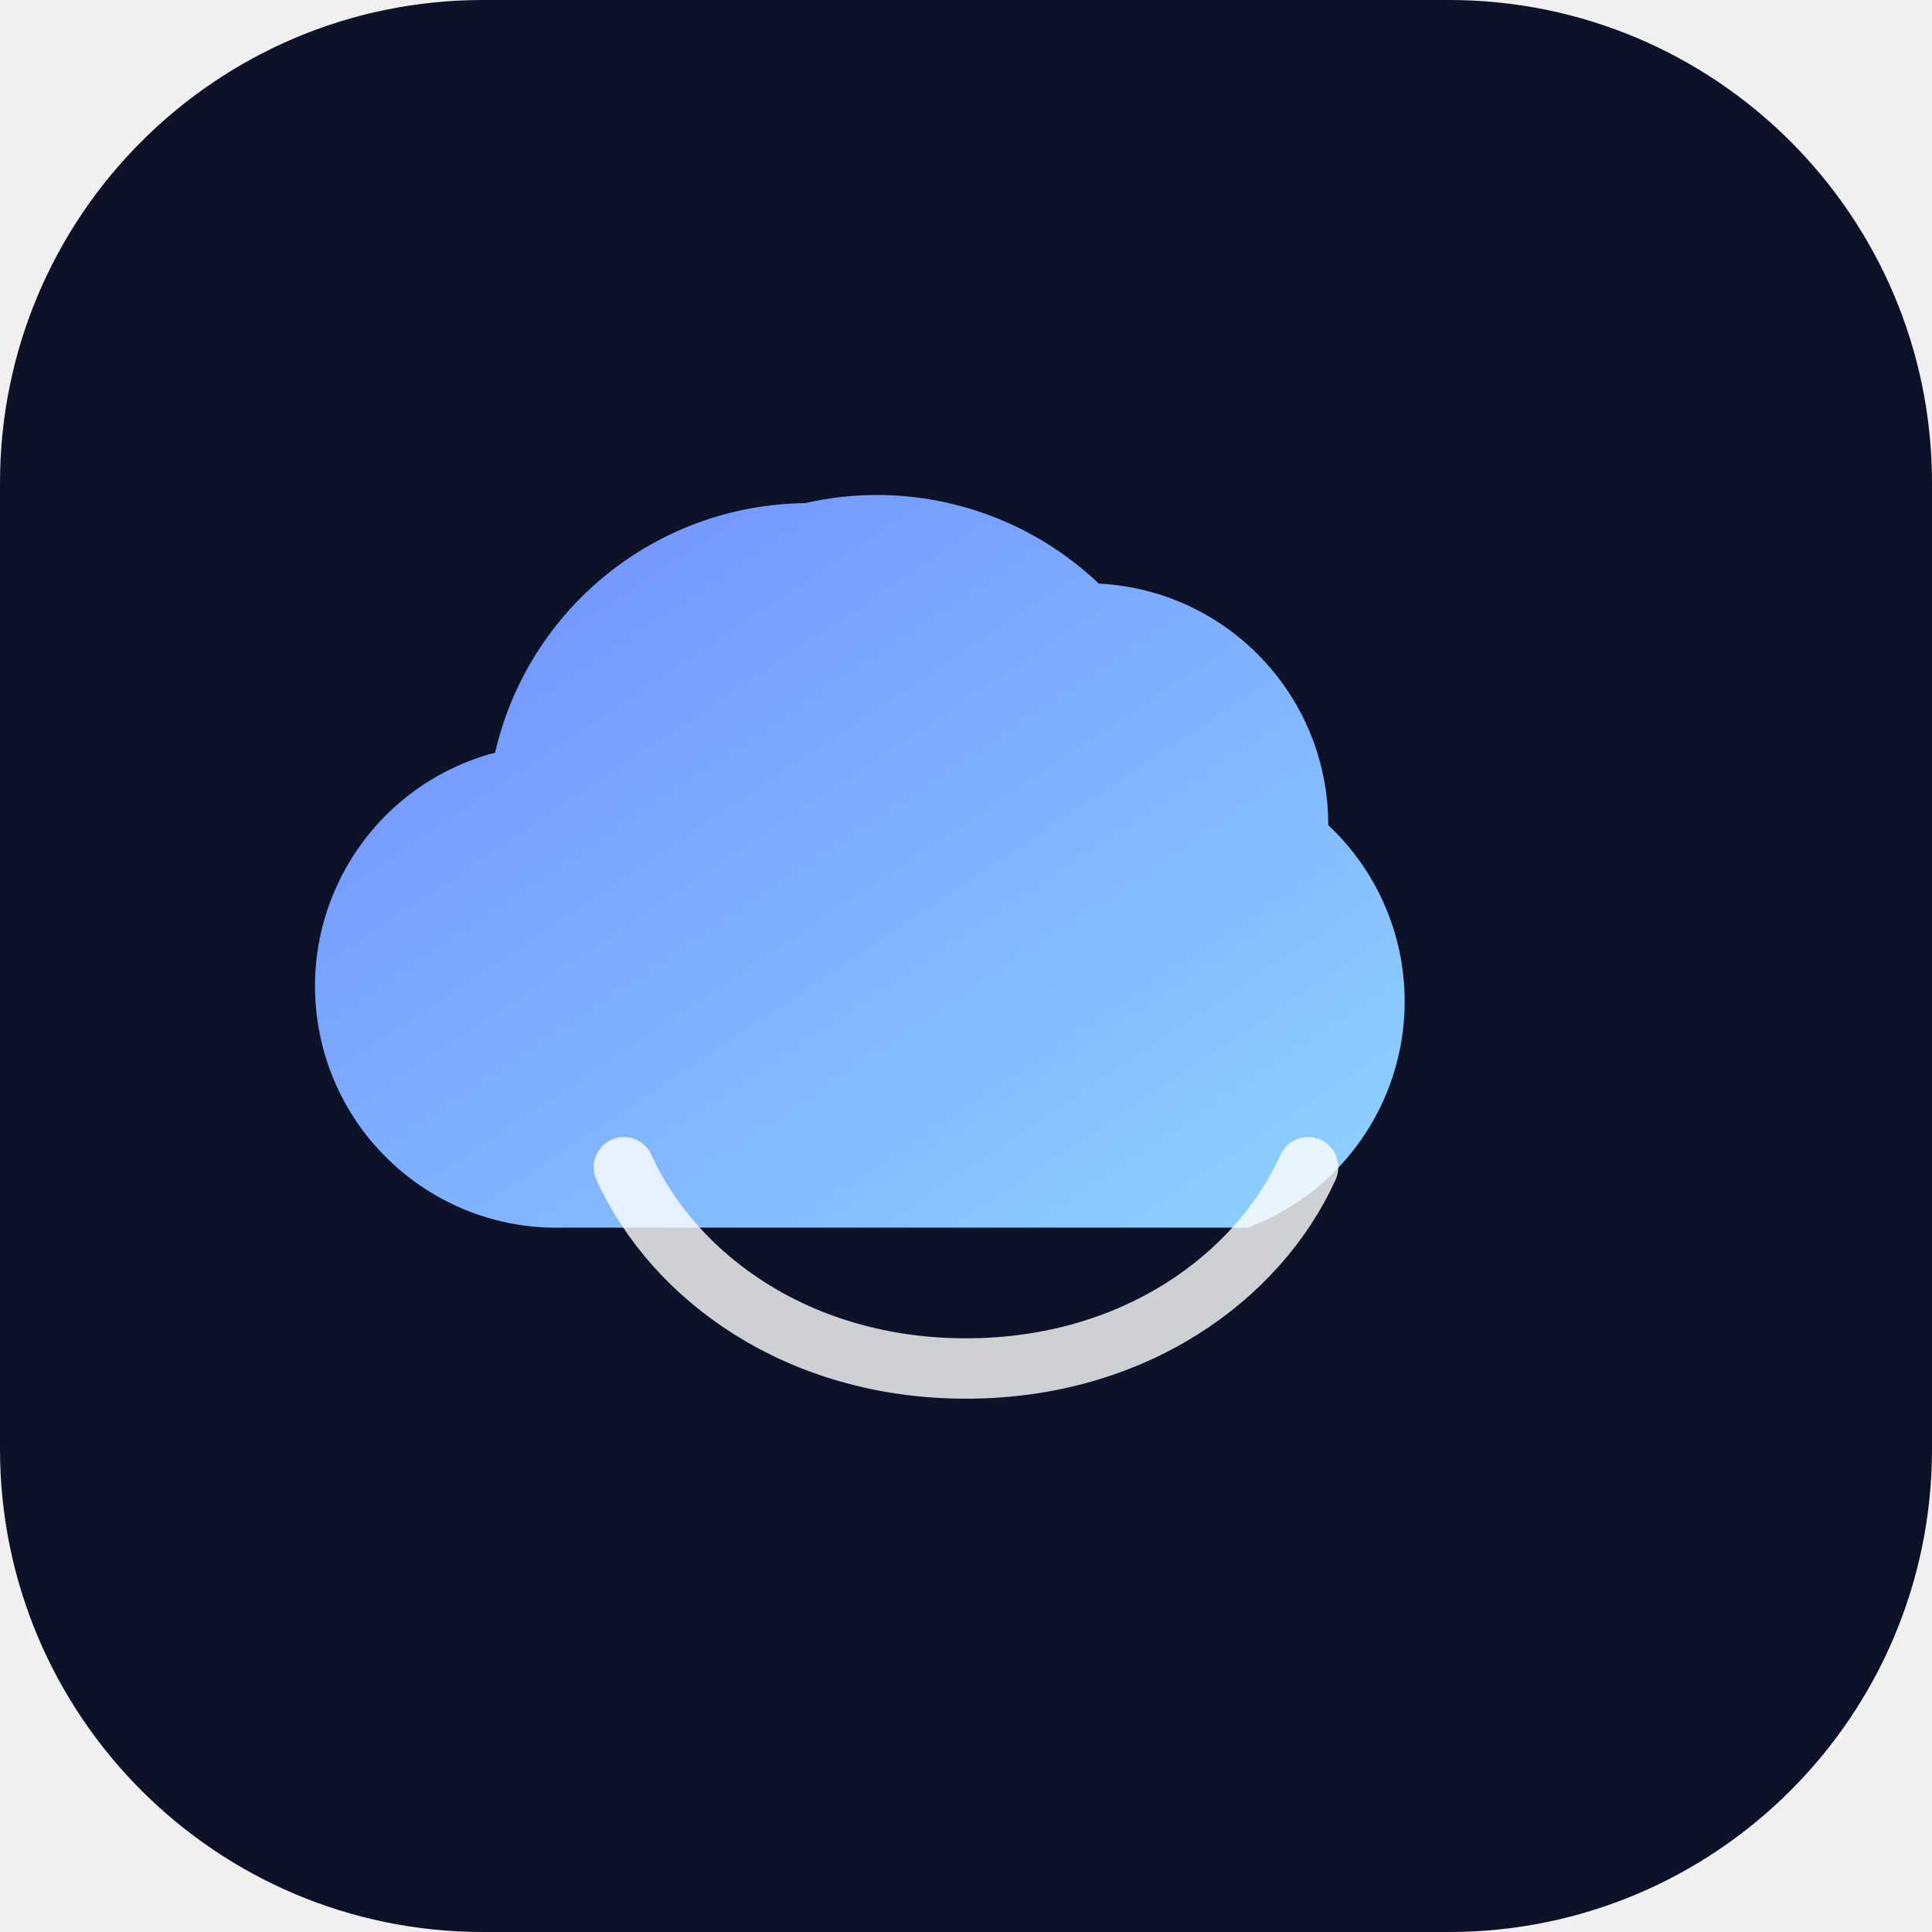
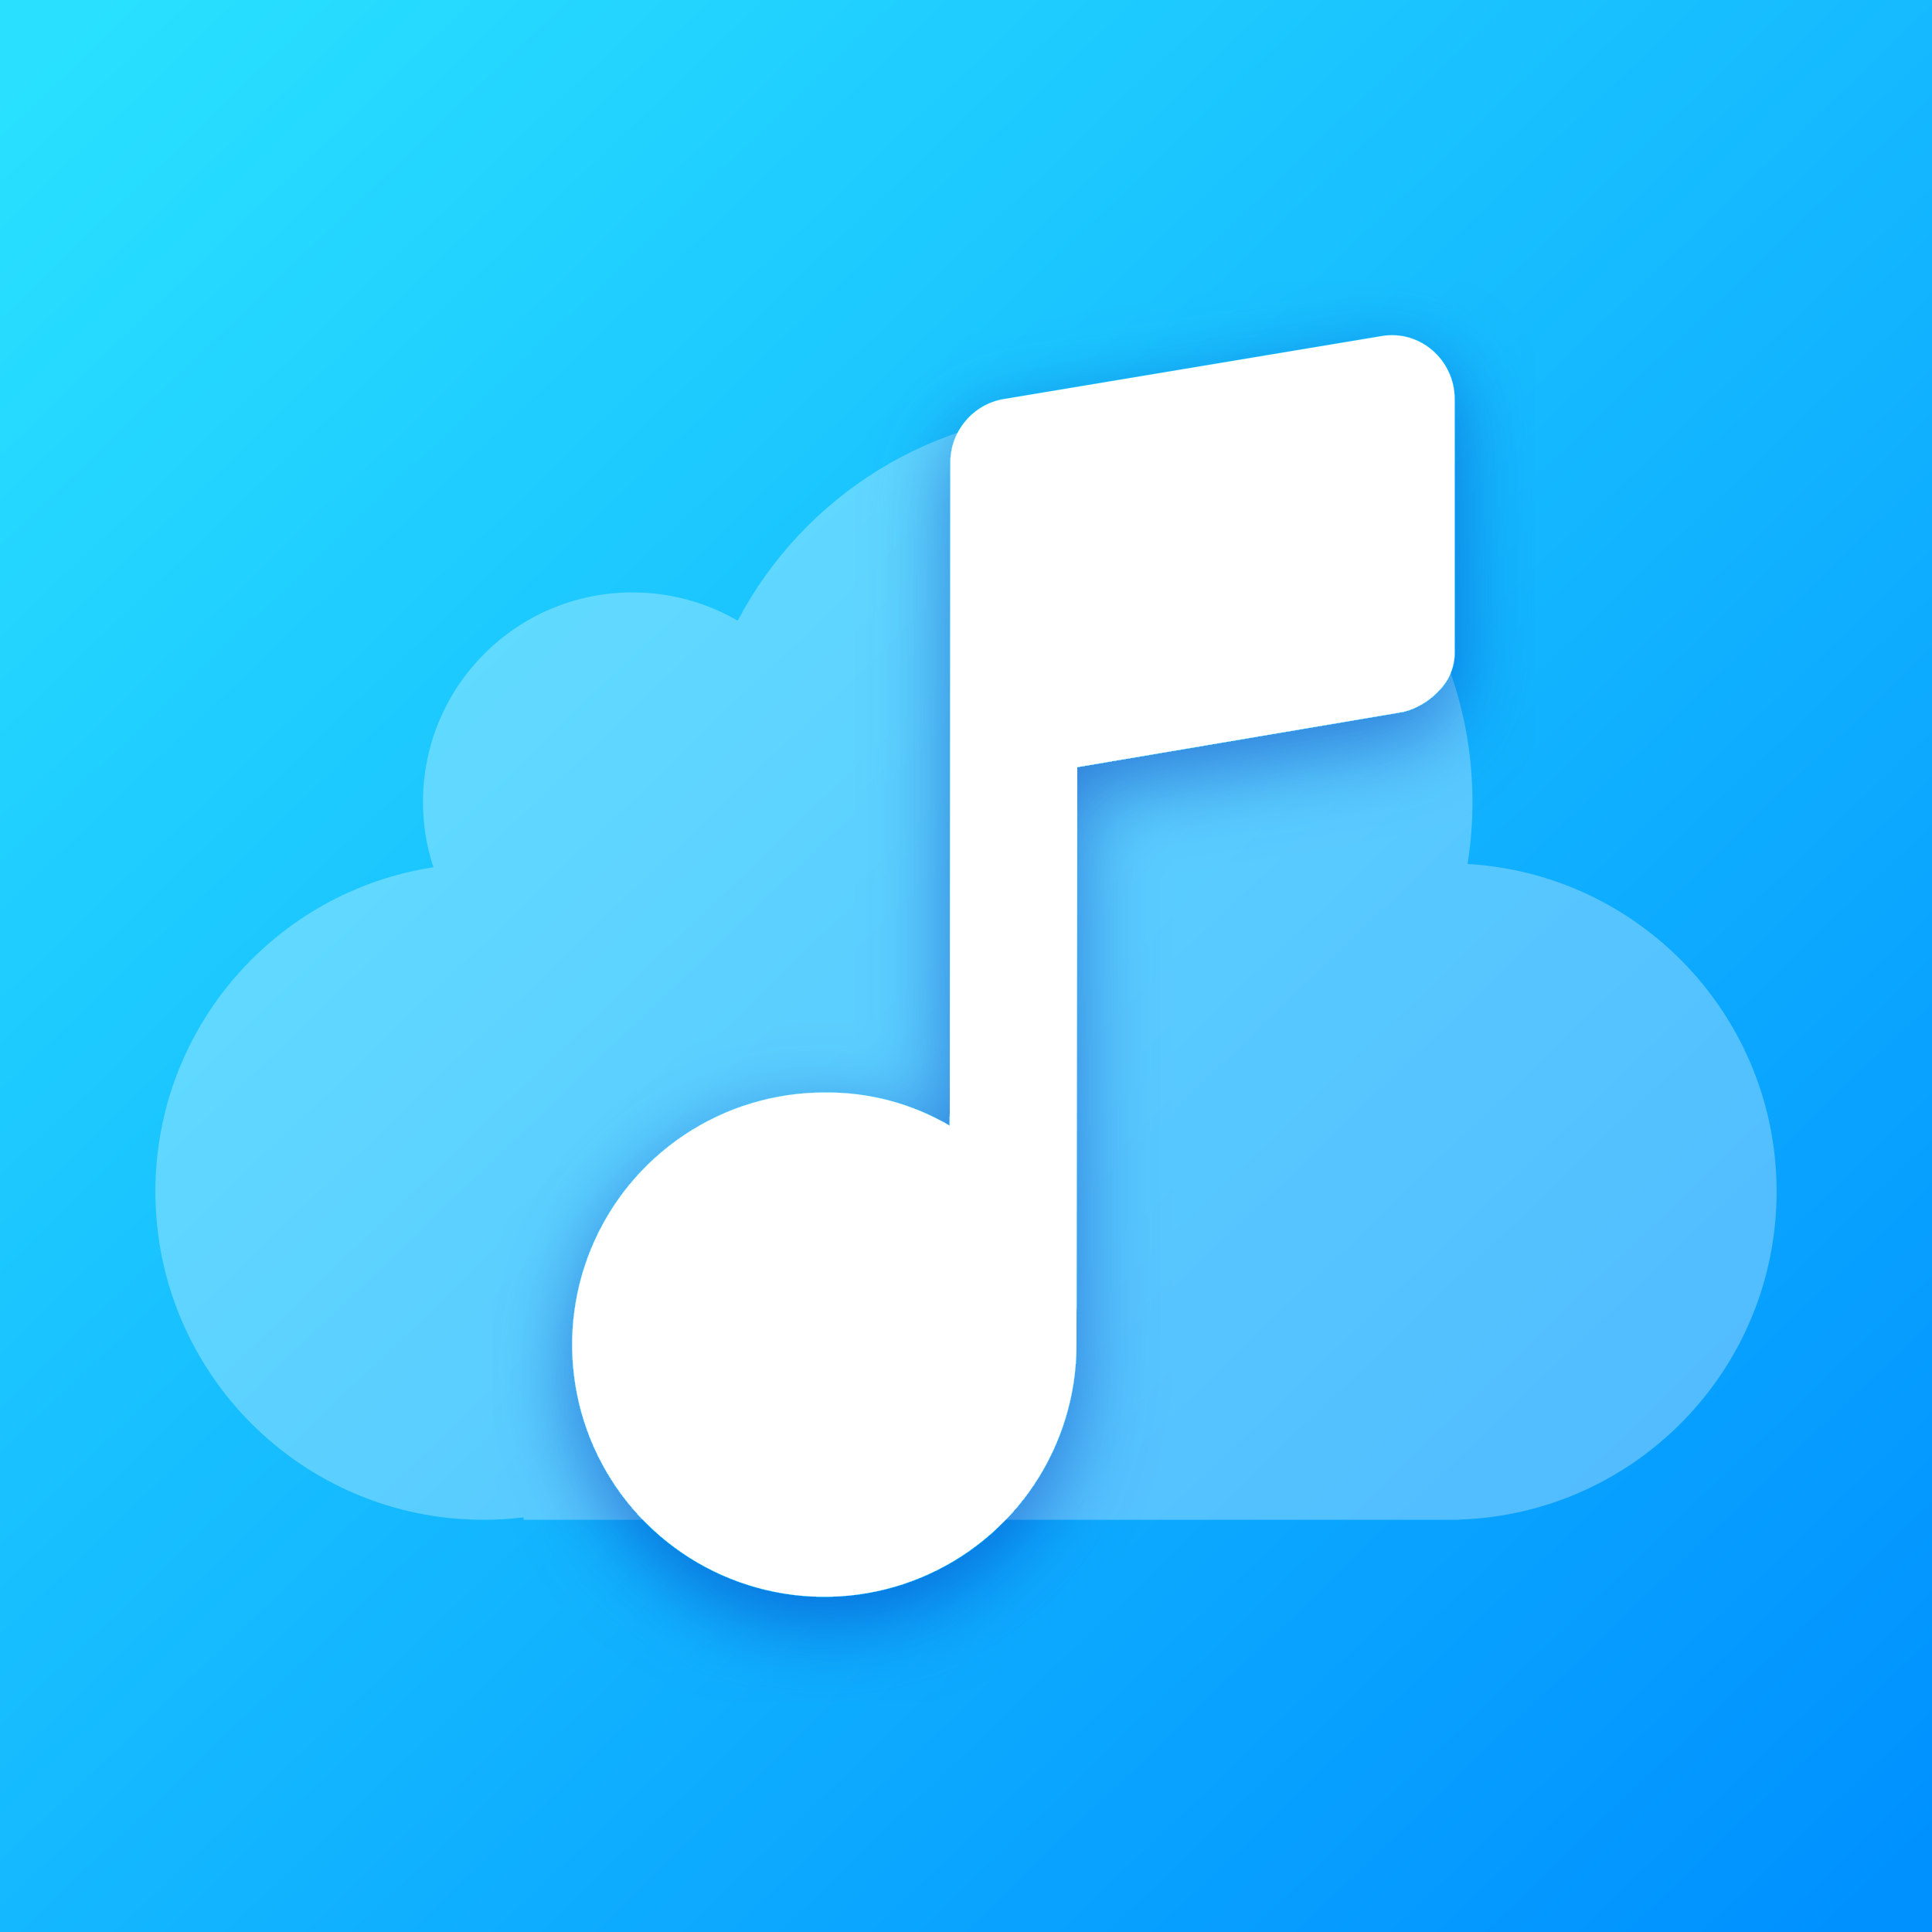
- <svg xmlns="http://www.w3.org/2000/svg" width="96" height="96" viewBox="0 0 96 96">
+ <svg xmlns="http://www.w3.org/2000/svg" width="1024" height="1024" viewBox="0 0 1024 1024" fill="none">
+   <g clip-path="url(#clip0_1326_2180)">
+     <path d="M0 0H1024V1024H0V0Z" fill="url(#paint0_linear_1326_2180)" />
+     <path opacity="0.3" d="M573.889 218.482C687.964 218.483 780.439 310.958 780.439 425.032C780.439 436.231 779.546 447.222 777.831 457.938C869.18 463.182 941.64 538.918 941.64 631.581C941.64 725.799 866.728 802.517 773.217 805.428V805.518H277.546V804.229C270.581 805.077 263.49 805.518 256.296 805.518C160.233 805.518 82.359 727.643 82.359 631.581C82.359 544.563 146.26 472.469 229.697 459.666C226.123 448.768 224.188 437.126 224.188 425.032C224.188 363.704 273.904 313.988 335.232 313.988C355.554 313.988 374.6 319.448 390.985 328.979C425.558 263.281 494.492 218.482 573.889 218.482Z" fill="white" />
+     <g filter="url(#filter0_d_1326_2180)">
+       <path d="M732.395 178.112C752.743 174.704 771.019 190.875 771.019 211.523V345.169C771.122 349.035 770.434 352.881 768.997 356.472C767.561 360.063 765.406 363.323 762.665 366.051C755.114 374.137 746.427 376.911 742.619 377.512L570.984 406.58L570.549 712.697C570.549 739.13 562.711 764.969 548.026 786.947C533.341 808.925 512.468 826.055 488.047 836.17C463.627 846.286 436.754 848.932 410.829 843.775C384.905 838.618 361.091 825.889 342.401 807.199C323.71 788.508 310.981 764.695 305.825 738.77C300.668 712.845 303.315 685.973 313.43 661.552C323.545 637.132 340.675 616.259 362.653 601.574C384.631 586.889 410.47 579.05 436.903 579.05C460.261 578.745 483.257 584.847 503.392 596.692L503.726 244.935C503.726 228.563 515.821 214.196 531.925 211.523L732.395 178.112Z" fill="white" />
+     </g>
+   </g>
  <defs>
-     <linearGradient id="grad" x1="0%" y1="0%" x2="100%" y2="100%">
-       <stop offset="0%" stop-color="#6f8bff" />
-       <stop offset="100%" stop-color="#8ed3ff" />
+     <filter id="filter0_d_1326_2180" x="261.032" y="148.591" width="552.222" height="753.137" filterUnits="userSpaceOnUse" color-interpolation-filters="sRGB">
+       <feFlood flood-opacity="0" result="BackgroundImageFix" />
+       <feColorMatrix in="SourceAlpha" type="matrix" values="0 0 0 0 0 0 0 0 0 0 0 0 0 0 0 0 0 0 127 0" result="hardAlpha" />
+       <feOffset dy="13.16" />
+       <feGaussianBlur stdDeviation="21.112" />
+       <feComposite in2="hardAlpha" operator="out" />
+       <feColorMatrix type="matrix" values="0 0 0 0 0 0 0 0 0 0.175 0 0 0 0 0.7 0 0 0 0.5 0" />
+       <feBlend mode="normal" in2="BackgroundImageFix" result="effect1_dropShadow_1326_2180" />
+       <feBlend mode="normal" in="SourceGraphic" in2="effect1_dropShadow_1326_2180" result="shape" />
+     </filter>
+     <linearGradient id="paint0_linear_1326_2180" x1="999.167" y1="1000.17" x2="38.34" y2="4.96939e-05" gradientUnits="userSpaceOnUse">
+       <stop stop-color="#0091FF" />
+       <stop offset="1" stop-color="#29E1FF" />
    </linearGradient>
+     <clipPath id="clip0_1326_2180">
+       <rect width="1024" height="1024" fill="white" />
+     </clipPath>
  </defs>
-   <rect width="96" height="96" rx="24" fill="#0d1228" />
-   <path d="M66 41a12 12 0 0 0-11.4-12A16 16 0 0 0 40 25a16 16 0 0 0-15.4 12.4A12 12 0 0 0 28 61h34a12 12 0 0 0 4-20Z" fill="url(#grad)" />
-   <path d="M31 58c2.5 5.5 8.7 10 17 10s14.5-4.5 17-10" stroke="#ffffff" stroke-width="3" stroke-linecap="round" stroke-opacity="0.8" fill="none" />
</svg>
